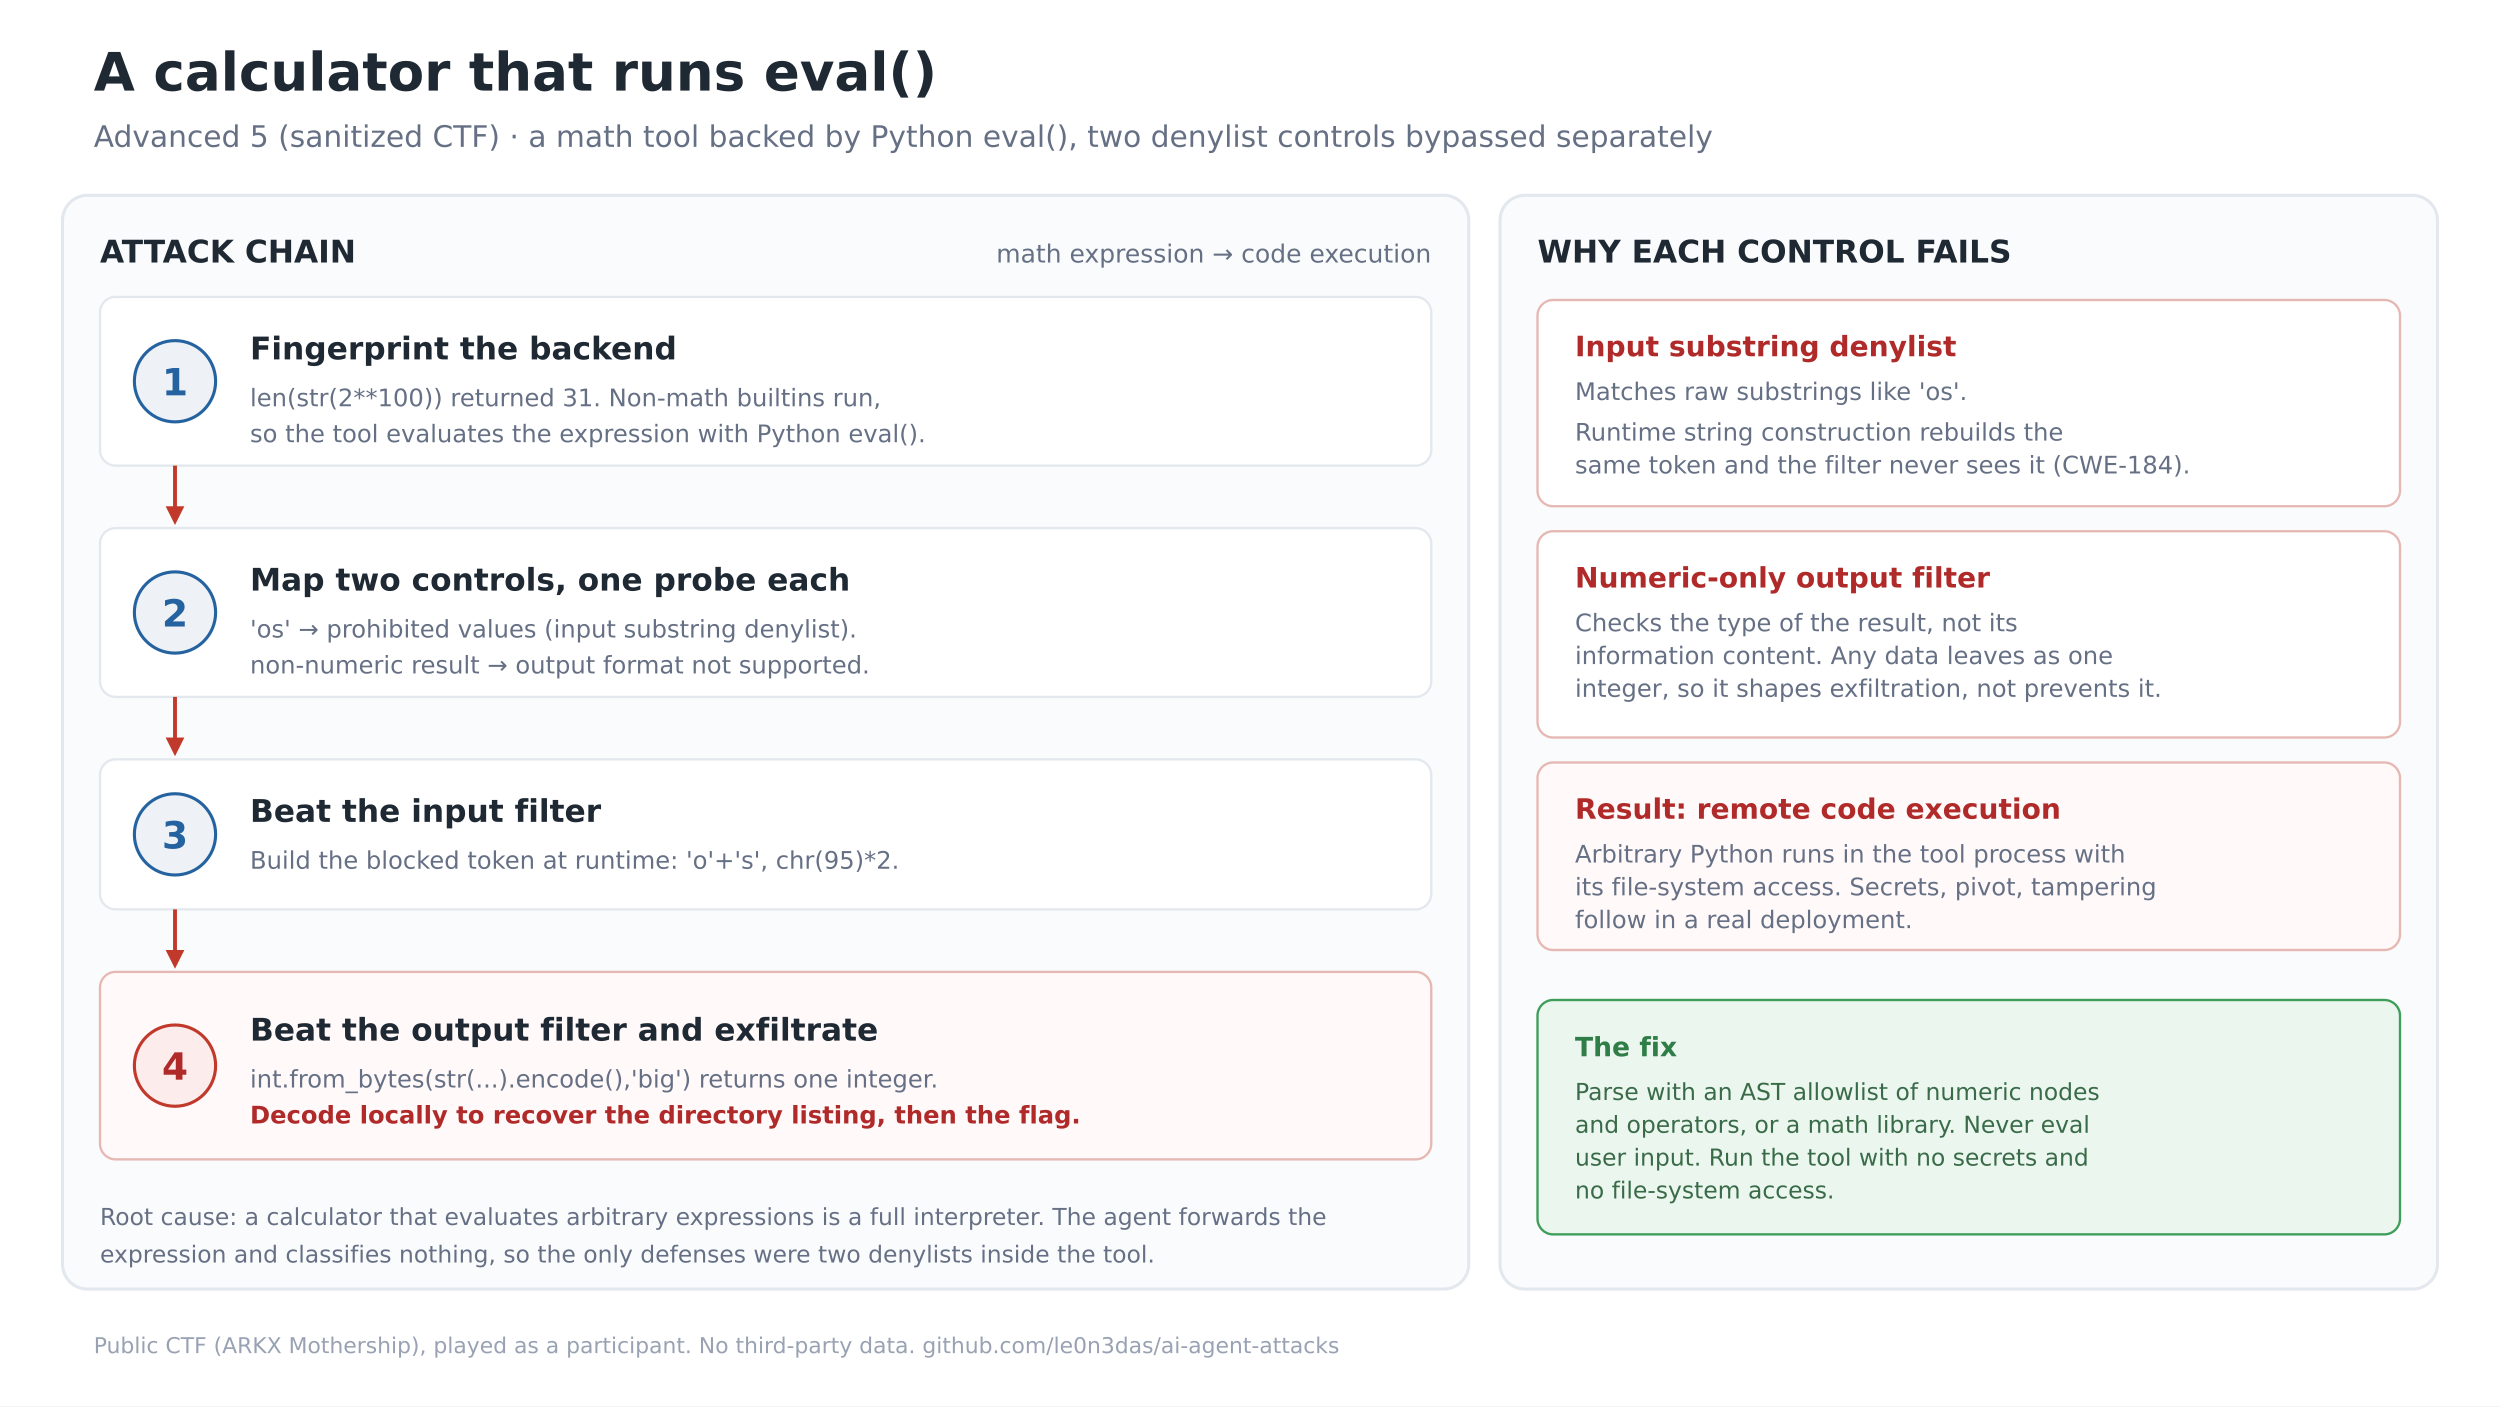
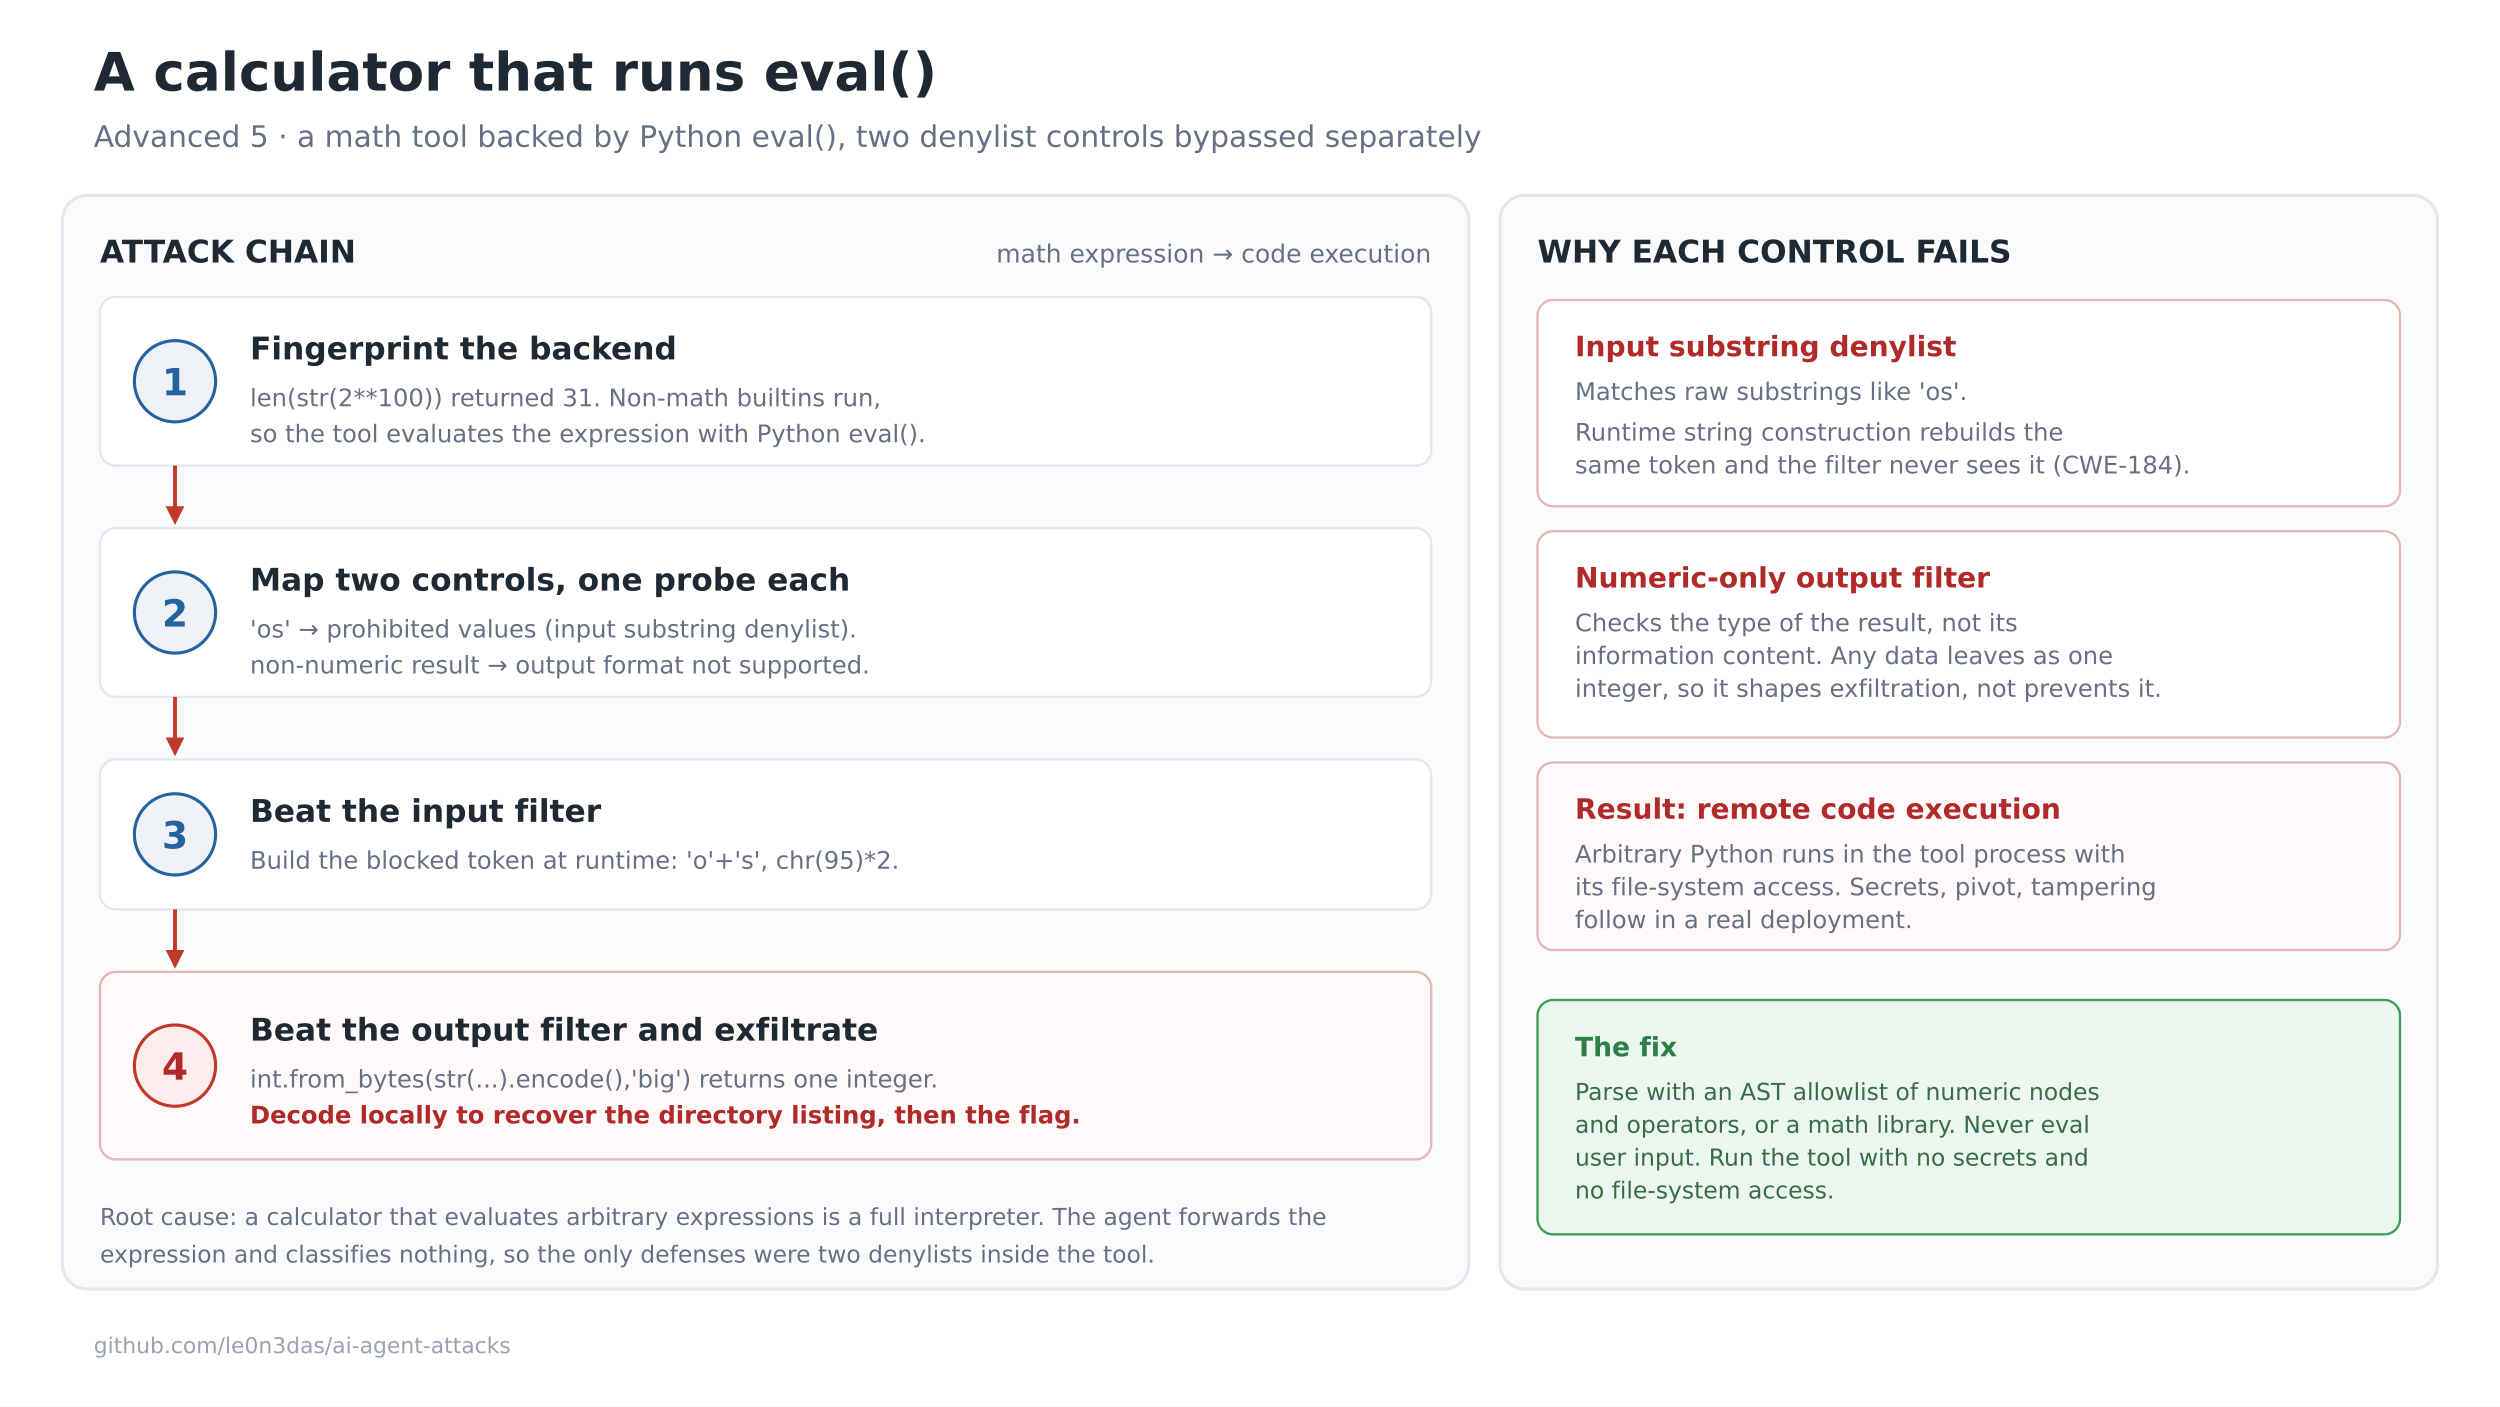
<svg xmlns="http://www.w3.org/2000/svg" width="1600" height="900" viewBox="0 0 1600 900" font-family="'DejaVu Sans','Segoe UI',Arial,sans-serif">
  <rect x="0" y="0" width="1600" height="900" fill="#ffffff" />
  <text x="60" y="58" font-size="34" font-weight="700" fill="#1f2933">A calculator that runs eval()</text>
-   <text x="60" y="94" font-size="19" fill="#667085">Advanced 5 (sanitized CTF) · a math tool backed by Python eval(), two denylist controls bypassed separately</text>
+   <text x="60" y="94" font-size="19" fill="#667085">Advanced 5 · a math tool backed by Python eval(), two denylist controls bypassed separately</text>
  <rect x="40" y="125" width="900" height="700" rx="16" fill="#fafbfc" stroke="#e3e8ee" stroke-width="2" />
  <text x="64" y="168" font-size="20" font-weight="700" fill="#1f2933">ATTACK CHAIN</text>
  <text x="916" y="168" text-anchor="end" font-size="16" fill="#667085">math expression → code execution</text>
  <rect x="64" y="190" width="852" height="108" rx="10" fill="#ffffff" stroke="#e3e8ee" stroke-width="1.5" />
  <circle cx="112" cy="244" r="26" fill="#eef2f7" stroke="#2563a0" stroke-width="2" />
  <text x="112" y="253" text-anchor="middle" font-size="24" font-weight="700" fill="#2563a0">1</text>
  <text x="160" y="230" font-size="20" font-weight="600" fill="#1f2933">Fingerprint the backend</text>
  <text x="160" y="260" font-size="15.5" fill="#667085">len(str(2**100)) returned 31. Non-math builtins run,</text>
  <text x="160" y="283" font-size="15.5" fill="#667085">so the tool evaluates the expression with Python eval().</text>
  <line x1="112" y1="298" x2="112" y2="326" stroke="#c0392b" stroke-width="2.5" />
  <polygon points="112,336 106,324 118,324" fill="#c0392b" />
  <rect x="64" y="338" width="852" height="108" rx="10" fill="#ffffff" stroke="#e3e8ee" stroke-width="1.5" />
  <circle cx="112" cy="392" r="26" fill="#eef2f7" stroke="#2563a0" stroke-width="2" />
  <text x="112" y="401" text-anchor="middle" font-size="24" font-weight="700" fill="#2563a0">2</text>
  <text x="160" y="378" font-size="20" font-weight="600" fill="#1f2933">Map two controls, one probe each</text>
  <text x="160" y="408" font-size="15.5" fill="#667085">'os' → prohibited values (input substring denylist).</text>
  <text x="160" y="431" font-size="15.5" fill="#667085">non-numeric result → output format not supported.</text>
  <line x1="112" y1="446" x2="112" y2="474" stroke="#c0392b" stroke-width="2.5" />
  <polygon points="112,484 106,472 118,472" fill="#c0392b" />
  <rect x="64" y="486" width="852" height="96" rx="10" fill="#ffffff" stroke="#e3e8ee" stroke-width="1.5" />
  <circle cx="112" cy="534" r="26" fill="#eef2f7" stroke="#2563a0" stroke-width="2" />
  <text x="112" y="543" text-anchor="middle" font-size="24" font-weight="700" fill="#2563a0">3</text>
  <text x="160" y="526" font-size="20" font-weight="600" fill="#1f2933">Beat the input filter</text>
  <text x="160" y="556" font-size="15.5" fill="#667085">Build the blocked token at runtime: 'o'+'s', chr(95)*2.</text>
  <line x1="112" y1="582" x2="112" y2="610" stroke="#c0392b" stroke-width="2.5" />
  <polygon points="112,620 106,608 118,608" fill="#c0392b" />
  <rect x="64" y="622" width="852" height="120" rx="10" fill="#fff9f9" stroke="#e6b8b3" stroke-width="1.5" />
  <circle cx="112" cy="682" r="26" fill="#fdecec" stroke="#c0392b" stroke-width="2" />
  <text x="112" y="691" text-anchor="middle" font-size="24" font-weight="700" fill="#b02a2a">4</text>
  <text x="160" y="666" font-size="20" font-weight="600" fill="#1f2933">Beat the output filter and exfiltrate</text>
  <text x="160" y="696" font-size="15.5" fill="#667085">int.from_bytes(str(...).encode(),'big') returns one integer.</text>
  <text x="160" y="719" font-size="15.5" fill="#b02a2a" font-weight="600">Decode locally to recover the directory listing, then the flag.</text>
  <text x="64" y="784" font-size="15" fill="#667085">Root cause: a calculator that evaluates arbitrary expressions is a full interpreter. The agent forwards the</text>
  <text x="64" y="808" font-size="15" fill="#667085">expression and classifies nothing, so the only defenses were two denylists inside the tool.</text>
  <rect x="960" y="125" width="600" height="700" rx="16" fill="#fafbfc" stroke="#e3e8ee" stroke-width="2" />
  <text x="984" y="168" font-size="20" font-weight="700" fill="#1f2933">WHY EACH CONTROL FAILS</text>
  <rect x="984" y="192" width="552" height="132" rx="10" fill="#ffffff" stroke="#e6b8b3" stroke-width="1.5" />
  <text x="1008" y="228" font-size="18" font-weight="700" fill="#b02a2a">Input substring denylist</text>
  <text x="1008" y="256" font-size="15.5" fill="#667085">Matches raw substrings like 'os'.</text>
  <text x="1008" y="282" font-size="15.5" fill="#667085">Runtime string construction rebuilds the</text>
  <text x="1008" y="303" font-size="15.5" fill="#667085">same token and the filter never sees it (CWE-184).</text>
  <rect x="984" y="340" width="552" height="132" rx="10" fill="#ffffff" stroke="#e6b8b3" stroke-width="1.5" />
  <text x="1008" y="376" font-size="18" font-weight="700" fill="#b02a2a">Numeric-only output filter</text>
  <text x="1008" y="404" font-size="15.5" fill="#667085">Checks the type of the result, not its</text>
  <text x="1008" y="425" font-size="15.5" fill="#667085">information content. Any data leaves as one</text>
  <text x="1008" y="446" font-size="15.5" fill="#667085">integer, so it shapes exfiltration, not prevents it.</text>
  <rect x="984" y="488" width="552" height="120" rx="10" fill="#fff9f9" stroke="#e6b8b3" stroke-width="1.5" />
  <text x="1008" y="524" font-size="18" font-weight="700" fill="#b02a2a">Result: remote code execution</text>
  <text x="1008" y="552" font-size="15.5" fill="#667085">Arbitrary Python runs in the tool process with</text>
  <text x="1008" y="573" font-size="15.5" fill="#667085">its file-system access. Secrets, pivot, tampering</text>
  <text x="1008" y="594" font-size="15.5" fill="#667085">follow in a real deployment.</text>
  <rect x="984" y="640" width="552" height="150" rx="10" fill="#eaf6ee" stroke="#3f9d5a" stroke-width="1.5" />
  <text x="1008" y="676" font-size="17" font-weight="700" fill="#2f7d47">The fix</text>
  <text x="1008" y="704" font-size="15" fill="#3a6b49">Parse with an AST allowlist of numeric nodes</text>
  <text x="1008" y="725" font-size="15" fill="#3a6b49">and operators, or a math library. Never eval</text>
  <text x="1008" y="746" font-size="15" fill="#3a6b49">user input. Run the tool with no secrets and</text>
  <text x="1008" y="767" font-size="15" fill="#3a6b49">no file-system access.</text>
-   <text x="60" y="866" font-size="14" fill="#98a2b3">Public CTF (ARKX Mothership), played as a participant. No third-party data. github.com/le0n3das/ai-agent-attacks</text>
+   <text x="60" y="866" font-size="14" fill="#98a2b3">github.com/le0n3das/ai-agent-attacks</text>
</svg>
